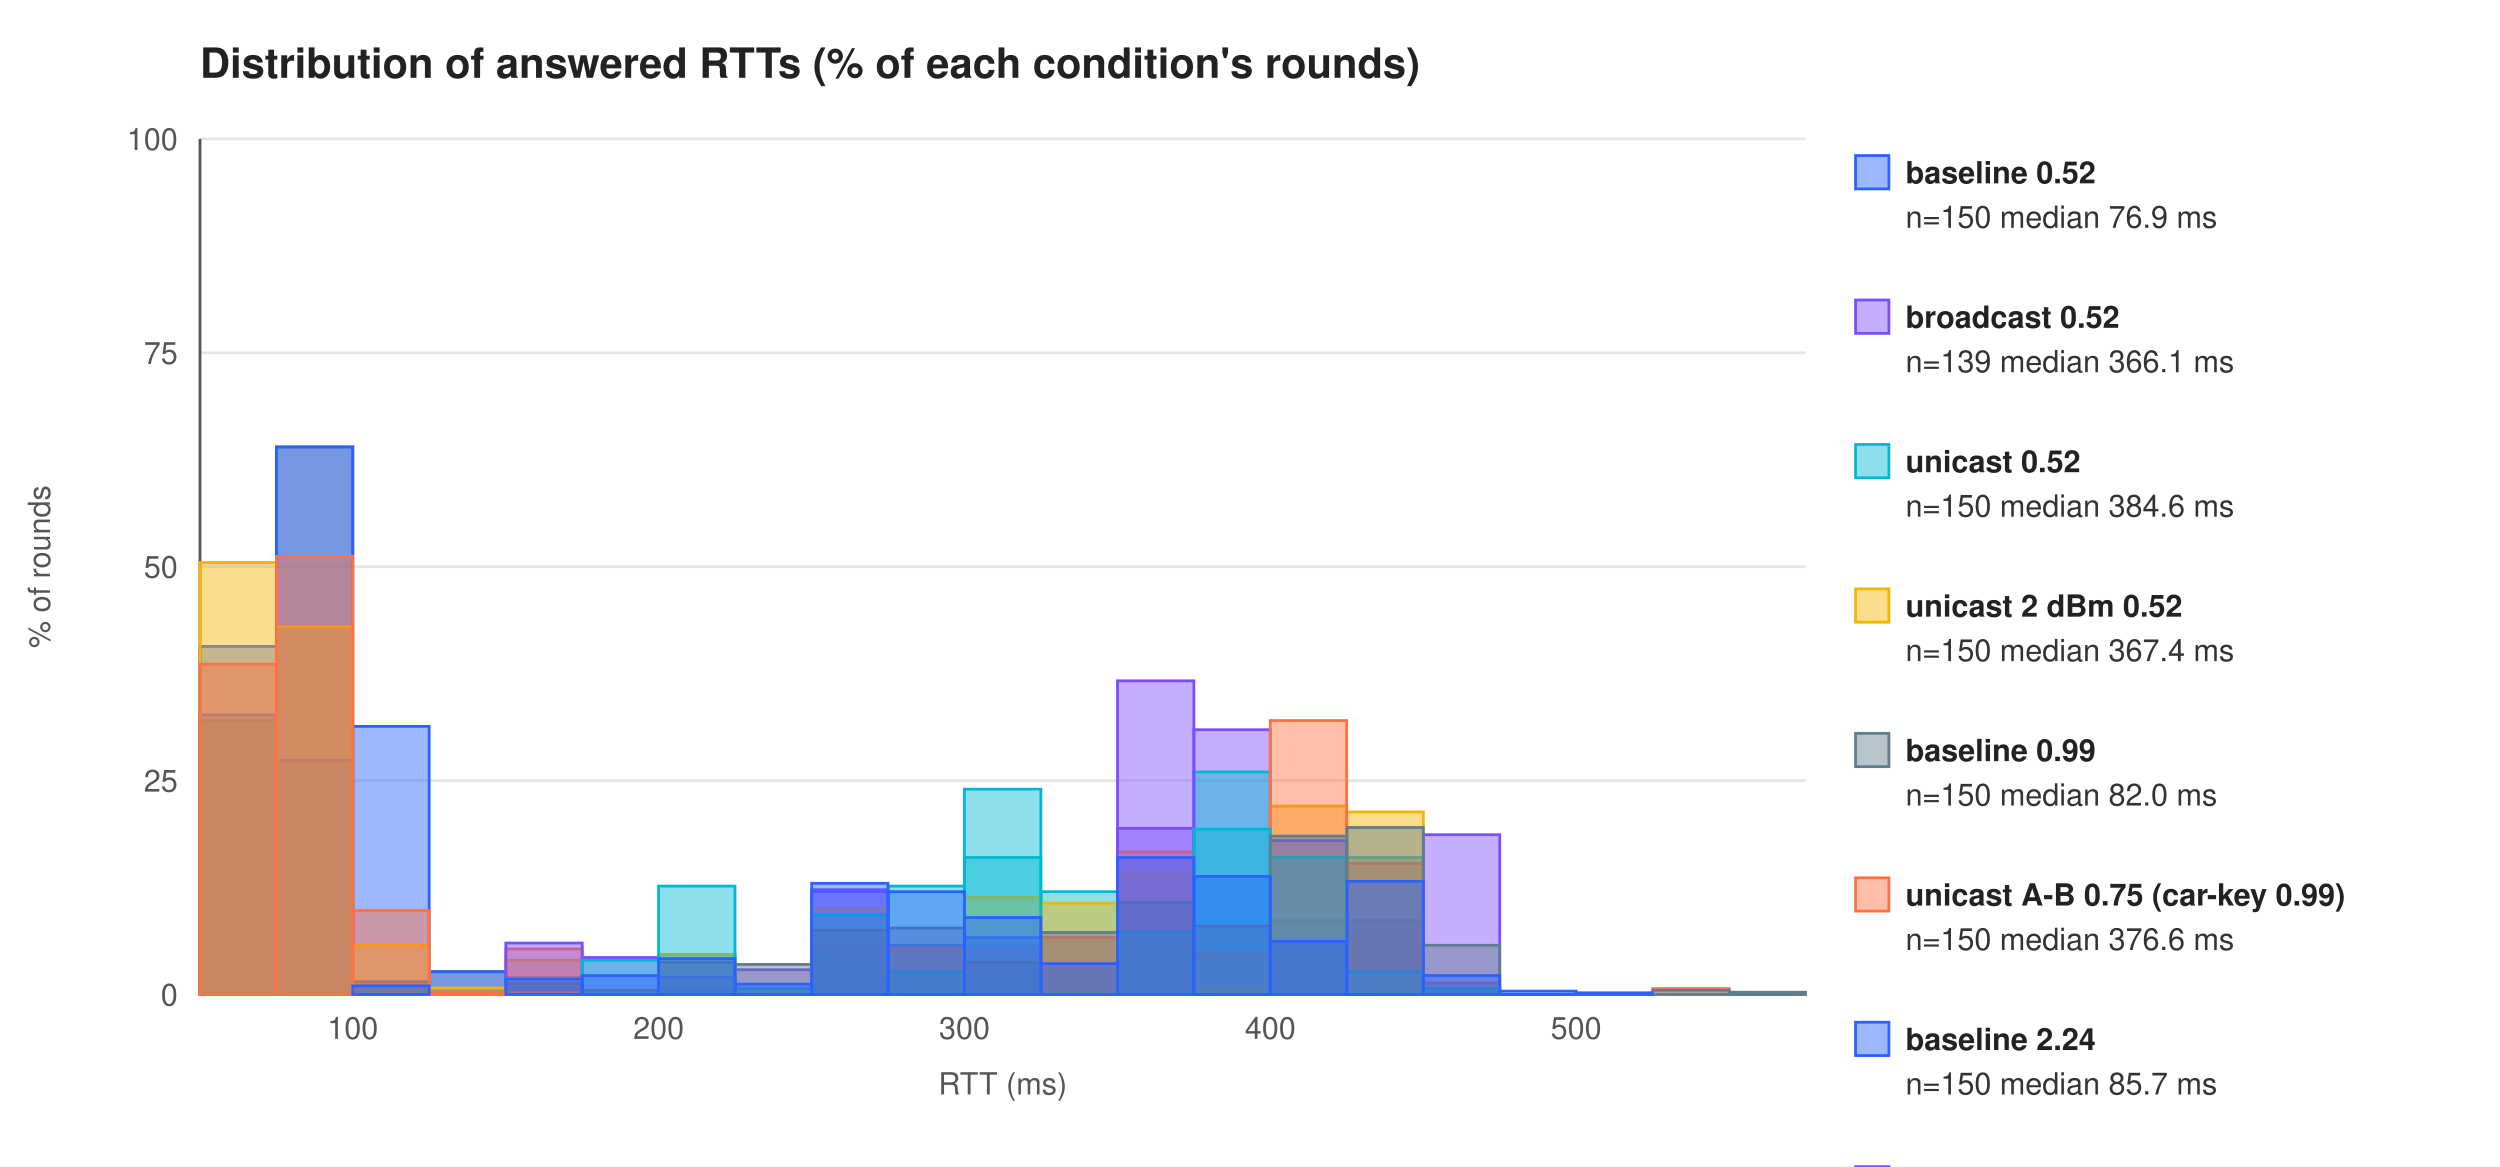
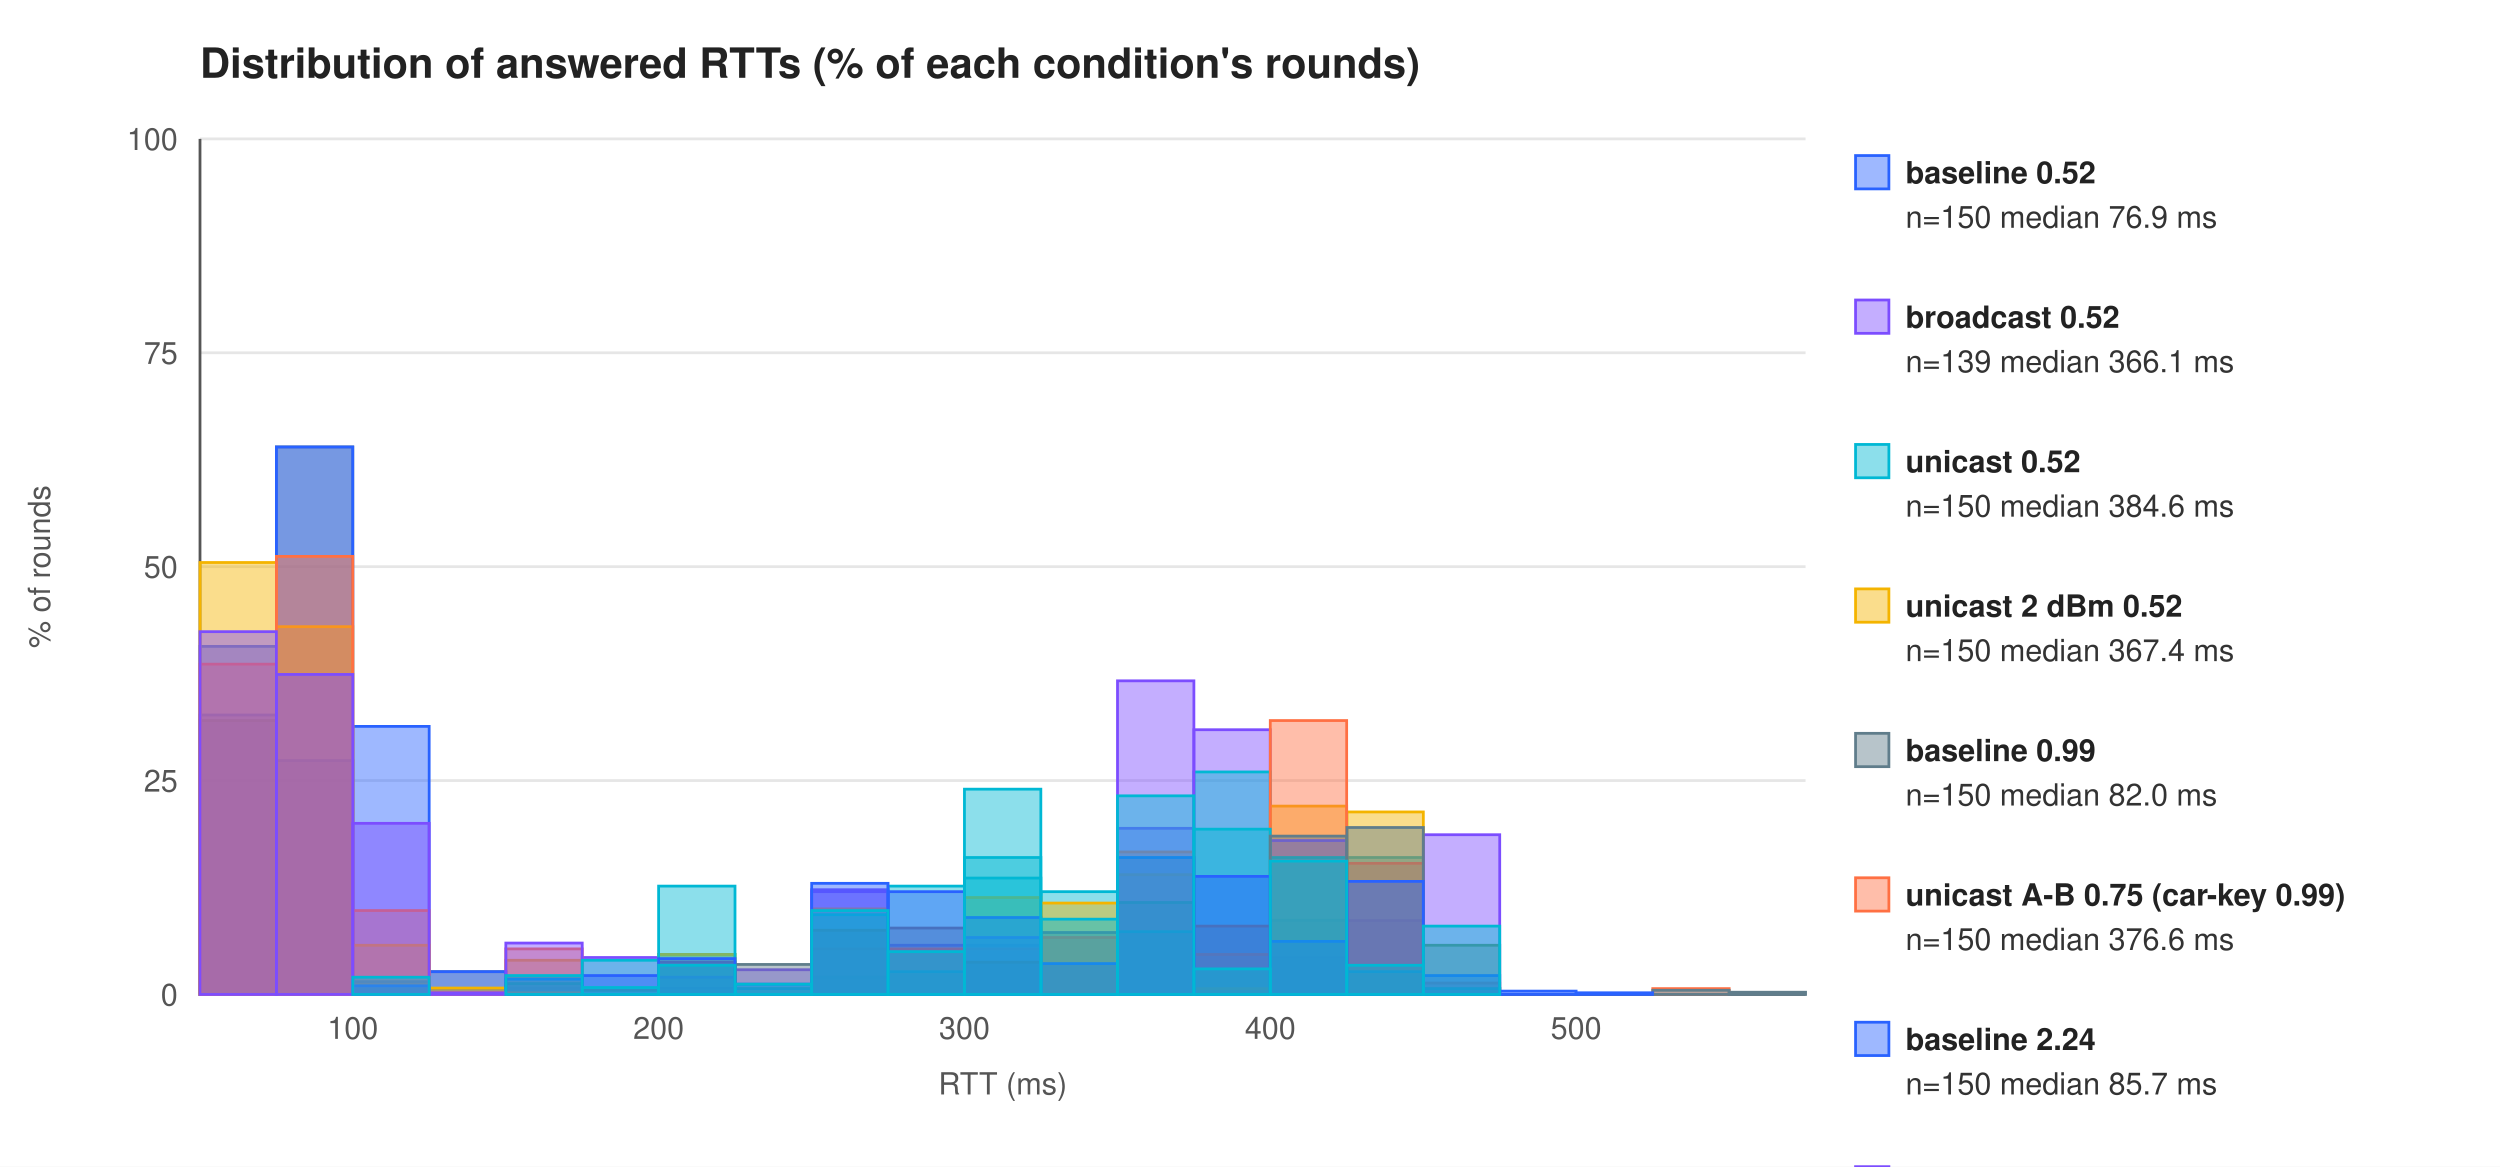
<svg xmlns="http://www.w3.org/2000/svg" width="900" height="420" viewBox="0 0 900 420">
  <rect width="100%" height="100%" fill="#ffffff" />
  <text x="72.0" y="28.0" font-size="15" text-anchor="start" fill="#222" font-weight="bold" style="font-family:Helvetica,Arial,sans-serif">Distribution of answered RTTs (% of each condition's rounds)</text>
  <line x1="72.0" y1="358.0" x2="650.0" y2="358.0" stroke="#e6e6e6" stroke-width="1" />
  <text x="64.0" y="362.0" font-size="11" text-anchor="end" fill="#555" font-weight="normal" style="font-family:Helvetica,Arial,sans-serif">0</text>
  <line x1="72.0" y1="281.0" x2="650.0" y2="281.0" stroke="#e6e6e6" stroke-width="1" />
  <text x="64.0" y="285.0" font-size="11" text-anchor="end" fill="#555" font-weight="normal" style="font-family:Helvetica,Arial,sans-serif">25</text>
  <line x1="72.0" y1="204.0" x2="650.0" y2="204.0" stroke="#e6e6e6" stroke-width="1" />
  <text x="64.0" y="208.0" font-size="11" text-anchor="end" fill="#555" font-weight="normal" style="font-family:Helvetica,Arial,sans-serif">50</text>
  <line x1="72.0" y1="127.0" x2="650.0" y2="127.0" stroke="#e6e6e6" stroke-width="1" />
  <text x="64.0" y="131.0" font-size="11" text-anchor="end" fill="#555" font-weight="normal" style="font-family:Helvetica,Arial,sans-serif">75</text>
  <line x1="72.0" y1="50.0" x2="650.0" y2="50.0" stroke="#e6e6e6" stroke-width="1" />
  <text x="64.0" y="54.0" font-size="11" text-anchor="end" fill="#555" font-weight="normal" style="font-family:Helvetica,Arial,sans-serif">100</text>
  <line x1="72.0" y1="50.0" x2="72.0" y2="358.0" stroke="#555" stroke-width="1" />
  <line x1="72.0" y1="358.0" x2="650.0" y2="358.0" stroke="#555" stroke-width="1" />
  <text x="127.0" y="374.0" font-size="11" text-anchor="middle" fill="#555" font-weight="normal" style="font-family:Helvetica,Arial,sans-serif">100</text>
  <text x="237.1" y="374.0" font-size="11" text-anchor="middle" fill="#555" font-weight="normal" style="font-family:Helvetica,Arial,sans-serif">200</text>
  <text x="347.2" y="374.0" font-size="11" text-anchor="middle" fill="#555" font-weight="normal" style="font-family:Helvetica,Arial,sans-serif">300</text>
  <text x="457.3" y="374.0" font-size="11" text-anchor="middle" fill="#555" font-weight="normal" style="font-family:Helvetica,Arial,sans-serif">400</text>
  <text x="567.4" y="374.0" font-size="11" text-anchor="middle" fill="#555" font-weight="normal" style="font-family:Helvetica,Arial,sans-serif">500</text>
  <text x="361.0" y="394.0" font-size="11" text-anchor="middle" fill="#555" font-weight="normal" style="font-family:Helvetica,Arial,sans-serif">RTT (ms)</text>
  <text x="18.0" y="204.0" font-size="11" text-anchor="middle" fill="#555" font-weight="normal" transform="rotate(-90 18.0 204.0)" style="font-family:Helvetica,Arial,sans-serif">% of rounds</text>
  <rect x="72.0" y="232.7" width="27.5" height="125.3" fill="#2962ff" fill-opacity="0.45" stroke="#2962ff" />
  <rect x="99.5" y="273.8" width="27.5" height="84.2" fill="#2962ff" fill-opacity="0.45" stroke="#2962ff" />
  <rect x="127.0" y="261.5" width="27.5" height="96.5" fill="#2962ff" fill-opacity="0.45" stroke="#2962ff" />
  <rect x="154.6" y="355.9" width="27.5" height="2.1" fill="#2962ff" fill-opacity="0.45" stroke="#2962ff" />
  <rect x="182.1" y="355.8" width="27.5" height="2.2" fill="#7c4dff" fill-opacity="0.45" stroke="#7c4dff" />
  <rect x="209.6" y="344.7" width="27.5" height="13.3" fill="#7c4dff" fill-opacity="0.45" stroke="#7c4dff" />
  <rect x="237.1" y="355.8" width="27.5" height="2.2" fill="#7c4dff" fill-opacity="0.45" stroke="#7c4dff" />
  <rect x="264.7" y="349.1" width="27.5" height="8.9" fill="#7c4dff" fill-opacity="0.45" stroke="#7c4dff" />
  <rect x="292.2" y="320.3" width="27.5" height="37.7" fill="#7c4dff" fill-opacity="0.45" stroke="#7c4dff" />
  <rect x="319.7" y="340.3" width="27.5" height="17.7" fill="#7c4dff" fill-opacity="0.45" stroke="#7c4dff" />
  <rect x="347.2" y="340.3" width="27.5" height="17.7" fill="#7c4dff" fill-opacity="0.45" stroke="#7c4dff" />
  <rect x="374.8" y="346.9" width="27.5" height="11.1" fill="#7c4dff" fill-opacity="0.45" stroke="#7c4dff" />
  <rect x="402.3" y="298.2" width="27.5" height="59.8" fill="#7c4dff" fill-opacity="0.45" stroke="#7c4dff" />
  <rect x="429.8" y="262.7" width="27.5" height="95.3" fill="#7c4dff" fill-opacity="0.45" stroke="#7c4dff" />
  <rect x="457.3" y="344.7" width="27.5" height="13.3" fill="#7c4dff" fill-opacity="0.45" stroke="#7c4dff" />
  <rect x="484.9" y="331.4" width="27.5" height="26.6" fill="#7c4dff" fill-opacity="0.45" stroke="#7c4dff" />
  <rect x="512.4" y="355.8" width="27.5" height="2.2" fill="#7c4dff" fill-opacity="0.45" stroke="#7c4dff" />
  <rect x="182.1" y="351.8" width="27.5" height="6.2" fill="#00b8d4" fill-opacity="0.45" stroke="#00b8d4" />
  <rect x="237.1" y="343.6" width="27.5" height="14.4" fill="#00b8d4" fill-opacity="0.45" stroke="#00b8d4" />
  <rect x="292.2" y="351.8" width="27.5" height="6.2" fill="#00b8d4" fill-opacity="0.45" stroke="#00b8d4" />
  <rect x="319.7" y="319.0" width="27.5" height="39.0" fill="#00b8d4" fill-opacity="0.45" stroke="#00b8d4" />
  <rect x="347.2" y="308.7" width="27.5" height="49.3" fill="#00b8d4" fill-opacity="0.45" stroke="#00b8d4" />
  <rect x="374.8" y="321.0" width="27.5" height="37.0" fill="#00b8d4" fill-opacity="0.45" stroke="#00b8d4" />
  <rect x="429.8" y="277.9" width="27.5" height="80.1" fill="#00b8d4" fill-opacity="0.45" stroke="#00b8d4" />
  <rect x="457.3" y="331.3" width="27.5" height="26.7" fill="#00b8d4" fill-opacity="0.45" stroke="#00b8d4" />
  <rect x="484.9" y="308.7" width="27.5" height="49.3" fill="#00b8d4" fill-opacity="0.45" stroke="#00b8d4" />
  <rect x="182.1" y="345.7" width="27.5" height="12.3" fill="#f4b400" fill-opacity="0.45" stroke="#f4b400" />
  <rect x="237.1" y="343.6" width="27.5" height="14.4" fill="#f4b400" fill-opacity="0.45" stroke="#f4b400" />
  <rect x="264.7" y="355.9" width="27.5" height="2.1" fill="#f4b400" fill-opacity="0.45" stroke="#f4b400" />
  <rect x="292.2" y="327.2" width="27.5" height="30.8" fill="#f4b400" fill-opacity="0.45" stroke="#f4b400" />
  <rect x="347.2" y="323.1" width="27.5" height="34.9" fill="#f4b400" fill-opacity="0.45" stroke="#f4b400" />
  <rect x="374.8" y="325.1" width="27.5" height="32.9" fill="#f4b400" fill-opacity="0.45" stroke="#f4b400" />
  <rect x="402.3" y="314.9" width="27.5" height="43.1" fill="#f4b400" fill-opacity="0.45" stroke="#f4b400" />
  <rect x="429.8" y="355.9" width="27.5" height="2.1" fill="#f4b400" fill-opacity="0.45" stroke="#f4b400" />
  <rect x="457.3" y="290.2" width="27.5" height="67.8" fill="#f4b400" fill-opacity="0.45" stroke="#f4b400" />
  <rect x="484.9" y="292.3" width="27.5" height="65.7" fill="#f4b400" fill-opacity="0.45" stroke="#f4b400" />
  <rect x="512.4" y="355.9" width="27.5" height="2.1" fill="#f4b400" fill-opacity="0.45" stroke="#f4b400" />
  <rect x="72.0" y="259.4" width="27.5" height="98.6" fill="#607d8b" fill-opacity="0.45" stroke="#607d8b" />
  <rect x="99.5" y="160.9" width="27.5" height="197.1" fill="#607d8b" fill-opacity="0.45" stroke="#607d8b" />
  <rect x="127.0" y="353.9" width="27.5" height="4.1" fill="#607d8b" fill-opacity="0.45" stroke="#607d8b" />
  <rect x="154.6" y="349.8" width="27.5" height="8.2" fill="#607d8b" fill-opacity="0.45" stroke="#607d8b" />
  <rect x="127.0" y="353.9" width="27.5" height="4.1" fill="#ff7043" fill-opacity="0.45" stroke="#ff7043" />
  <rect x="182.1" y="341.6" width="27.5" height="16.4" fill="#ff7043" fill-opacity="0.45" stroke="#ff7043" />
  <rect x="292.2" y="341.6" width="27.5" height="16.4" fill="#ff7043" fill-opacity="0.45" stroke="#ff7043" />
  <rect x="319.7" y="341.6" width="27.5" height="16.4" fill="#ff7043" fill-opacity="0.45" stroke="#ff7043" />
  <rect x="347.2" y="341.6" width="27.5" height="16.4" fill="#ff7043" fill-opacity="0.45" stroke="#ff7043" />
  <rect x="374.8" y="337.5" width="27.5" height="20.5" fill="#ff7043" fill-opacity="0.45" stroke="#ff7043" />
  <rect x="402.3" y="306.7" width="27.5" height="51.3" fill="#ff7043" fill-opacity="0.45" stroke="#ff7043" />
  <rect x="429.8" y="343.6" width="27.5" height="14.4" fill="#ff7043" fill-opacity="0.45" stroke="#ff7043" />
  <rect x="457.3" y="259.4" width="27.5" height="98.6" fill="#ff7043" fill-opacity="0.45" stroke="#ff7043" />
  <rect x="484.9" y="310.8" width="27.5" height="47.2" fill="#ff7043" fill-opacity="0.45" stroke="#ff7043" />
  <rect x="512.4" y="353.9" width="27.5" height="4.1" fill="#ff7043" fill-opacity="0.45" stroke="#ff7043" />
  <rect x="595.0" y="355.9" width="27.5" height="2.1" fill="#ff7043" fill-opacity="0.45" stroke="#ff7043" />
  <rect x="72.0" y="257.4" width="27.5" height="100.6" fill="#2962ff" fill-opacity="0.45" stroke="#2962ff" />
  <rect x="99.5" y="160.9" width="27.5" height="197.1" fill="#2962ff" fill-opacity="0.45" stroke="#2962ff" />
  <rect x="127.0" y="355.9" width="27.5" height="2.1" fill="#2962ff" fill-opacity="0.45" stroke="#2962ff" />
  <rect x="154.6" y="349.8" width="27.5" height="8.2" fill="#2962ff" fill-opacity="0.45" stroke="#2962ff" />
  <rect x="182.1" y="339.5" width="27.5" height="18.5" fill="#7c4dff" fill-opacity="0.45" stroke="#7c4dff" />
  <rect x="237.1" y="351.8" width="27.5" height="6.2" fill="#7c4dff" fill-opacity="0.45" stroke="#7c4dff" />
  <rect x="292.2" y="321.0" width="27.5" height="37.0" fill="#7c4dff" fill-opacity="0.45" stroke="#7c4dff" />
  <rect x="347.2" y="337.5" width="27.5" height="20.5" fill="#7c4dff" fill-opacity="0.45" stroke="#7c4dff" />
  <rect x="402.3" y="245.1" width="27.5" height="112.9" fill="#7c4dff" fill-opacity="0.45" stroke="#7c4dff" />
  <rect x="457.3" y="302.6" width="27.5" height="55.4" fill="#7c4dff" fill-opacity="0.45" stroke="#7c4dff" />
  <rect x="512.4" y="300.5" width="27.5" height="57.5" fill="#7c4dff" fill-opacity="0.45" stroke="#7c4dff" />
  <rect x="127.0" y="355.9" width="27.5" height="2.1" fill="#00b8d4" fill-opacity="0.45" stroke="#00b8d4" />
  <rect x="209.6" y="345.7" width="27.5" height="12.3" fill="#00b8d4" fill-opacity="0.45" stroke="#00b8d4" />
  <rect x="237.1" y="319.0" width="27.5" height="39.0" fill="#00b8d4" fill-opacity="0.45" stroke="#00b8d4" />
  <rect x="264.7" y="355.9" width="27.5" height="2.1" fill="#00b8d4" fill-opacity="0.45" stroke="#00b8d4" />
  <rect x="292.2" y="329.3" width="27.5" height="28.7" fill="#00b8d4" fill-opacity="0.45" stroke="#00b8d4" />
  <rect x="319.7" y="349.8" width="27.5" height="8.2" fill="#00b8d4" fill-opacity="0.45" stroke="#00b8d4" />
  <rect x="347.2" y="284.1" width="27.5" height="73.9" fill="#00b8d4" fill-opacity="0.45" stroke="#00b8d4" />
  <rect x="402.3" y="335.4" width="27.5" height="22.6" fill="#00b8d4" fill-opacity="0.45" stroke="#00b8d4" />
  <rect x="429.8" y="298.5" width="27.5" height="59.5" fill="#00b8d4" fill-opacity="0.45" stroke="#00b8d4" />
  <rect x="457.3" y="308.7" width="27.5" height="49.3" fill="#00b8d4" fill-opacity="0.45" stroke="#00b8d4" />
  <rect x="484.9" y="349.8" width="27.5" height="8.2" fill="#00b8d4" fill-opacity="0.45" stroke="#00b8d4" />
  <rect x="512.4" y="355.9" width="27.5" height="2.1" fill="#00b8d4" fill-opacity="0.45" stroke="#00b8d4" />
  <rect x="72.0" y="202.5" width="27.5" height="155.5" fill="#f4b400" fill-opacity="0.45" stroke="#f4b400" />
  <rect x="99.5" y="225.6" width="27.5" height="132.4" fill="#f4b400" fill-opacity="0.45" stroke="#f4b400" />
  <rect x="127.0" y="340.3" width="27.5" height="17.7" fill="#f4b400" fill-opacity="0.45" stroke="#f4b400" />
  <rect x="154.6" y="355.7" width="27.5" height="2.3" fill="#f4b400" fill-opacity="0.45" stroke="#f4b400" />
  <rect x="127.0" y="353.4" width="27.5" height="4.6" fill="#607d8b" fill-opacity="0.45" stroke="#607d8b" />
  <rect x="182.1" y="354.1" width="27.5" height="3.9" fill="#607d8b" fill-opacity="0.45" stroke="#607d8b" />
  <rect x="209.6" y="356.5" width="27.5" height="1.5" fill="#607d8b" fill-opacity="0.45" stroke="#607d8b" />
  <rect x="237.1" y="346.4" width="27.5" height="11.6" fill="#607d8b" fill-opacity="0.45" stroke="#607d8b" />
  <rect x="264.7" y="347.2" width="27.5" height="10.8" fill="#607d8b" fill-opacity="0.45" stroke="#607d8b" />
  <rect x="292.2" y="334.9" width="27.5" height="23.1" fill="#607d8b" fill-opacity="0.45" stroke="#607d8b" />
  <rect x="319.7" y="334.1" width="27.5" height="23.9" fill="#607d8b" fill-opacity="0.45" stroke="#607d8b" />
  <rect x="347.2" y="346.4" width="27.5" height="11.6" fill="#607d8b" fill-opacity="0.45" stroke="#607d8b" />
  <rect x="374.8" y="335.7" width="27.5" height="22.3" fill="#607d8b" fill-opacity="0.45" stroke="#607d8b" />
  <rect x="402.3" y="324.9" width="27.5" height="33.1" fill="#607d8b" fill-opacity="0.45" stroke="#607d8b" />
  <rect x="429.8" y="333.4" width="27.5" height="24.6" fill="#607d8b" fill-opacity="0.45" stroke="#607d8b" />
  <rect x="457.3" y="301.0" width="27.5" height="57.0" fill="#607d8b" fill-opacity="0.45" stroke="#607d8b" />
  <rect x="484.9" y="297.9" width="27.5" height="60.1" fill="#607d8b" fill-opacity="0.45" stroke="#607d8b" />
  <rect x="512.4" y="340.3" width="27.5" height="17.7" fill="#607d8b" fill-opacity="0.45" stroke="#607d8b" />
  <rect x="595.0" y="356.5" width="27.5" height="1.5" fill="#607d8b" fill-opacity="0.45" stroke="#607d8b" />
  <rect x="622.5" y="357.2" width="27.5" height="0.8" fill="#607d8b" fill-opacity="0.45" stroke="#607d8b" />
  <rect x="72.0" y="239.1" width="27.5" height="118.9" fill="#ff7043" fill-opacity="0.45" stroke="#ff7043" />
  <rect x="99.5" y="200.3" width="27.5" height="157.7" fill="#ff7043" fill-opacity="0.45" stroke="#ff7043" />
  <rect x="127.0" y="327.8" width="27.5" height="30.2" fill="#ff7043" fill-opacity="0.45" stroke="#ff7043" />
  <rect x="154.6" y="357.4" width="27.5" height="0.6" fill="#ff7043" fill-opacity="0.45" stroke="#ff7043" />
  <rect x="182.1" y="357.4" width="27.5" height="0.6" fill="#ff7043" fill-opacity="0.45" stroke="#ff7043" />
  <rect x="127.0" y="354.9" width="27.5" height="3.1" fill="#2962ff" fill-opacity="0.45" stroke="#2962ff" />
  <rect x="182.1" y="352.5" width="27.5" height="5.5" fill="#2962ff" fill-opacity="0.45" stroke="#2962ff" />
  <rect x="209.6" y="351.2" width="27.5" height="6.8" fill="#2962ff" fill-opacity="0.45" stroke="#2962ff" />
  <rect x="237.1" y="345.1" width="27.5" height="12.9" fill="#2962ff" fill-opacity="0.45" stroke="#2962ff" />
  <rect x="264.7" y="354.3" width="27.5" height="3.7" fill="#2962ff" fill-opacity="0.45" stroke="#2962ff" />
  <rect x="292.2" y="318.0" width="27.5" height="40.0" fill="#2962ff" fill-opacity="0.45" stroke="#2962ff" />
  <rect x="319.7" y="321.0" width="27.5" height="37.0" fill="#2962ff" fill-opacity="0.45" stroke="#2962ff" />
  <rect x="347.2" y="330.3" width="27.5" height="27.7" fill="#2962ff" fill-opacity="0.45" stroke="#2962ff" />
  <rect x="374.8" y="346.9" width="27.5" height="11.1" fill="#2962ff" fill-opacity="0.45" stroke="#2962ff" />
  <rect x="402.3" y="308.7" width="27.5" height="49.3" fill="#2962ff" fill-opacity="0.45" stroke="#2962ff" />
  <rect x="429.8" y="315.5" width="27.5" height="42.5" fill="#2962ff" fill-opacity="0.45" stroke="#2962ff" />
  <rect x="457.3" y="338.9" width="27.5" height="19.1" fill="#2962ff" fill-opacity="0.45" stroke="#2962ff" />
  <rect x="484.9" y="317.3" width="27.5" height="40.7" fill="#2962ff" fill-opacity="0.45" stroke="#2962ff" />
  <rect x="512.4" y="351.2" width="27.5" height="6.8" fill="#2962ff" fill-opacity="0.45" stroke="#2962ff" />
  <rect x="539.9" y="356.8" width="27.5" height="1.2" fill="#2962ff" fill-opacity="0.45" stroke="#2962ff" />
  <rect x="567.4" y="357.4" width="27.5" height="0.6" fill="#2962ff" fill-opacity="0.45" stroke="#2962ff" />
+   <rect x="72.0" y="227.4" width="27.5" height="130.6" fill="#7c4dff" fill-opacity="0.45" stroke="#7c4dff" />
+   <rect x="99.5" y="242.8" width="27.5" height="115.2" fill="#7c4dff" fill-opacity="0.45" stroke="#7c4dff" />
+   <rect x="127.0" y="296.4" width="27.5" height="61.6" fill="#7c4dff" fill-opacity="0.45" stroke="#7c4dff" />
+   <rect x="154.6" y="357.4" width="27.5" height="0.6" fill="#7c4dff" fill-opacity="0.45" stroke="#7c4dff" />
+   <rect x="127.0" y="351.8" width="27.5" height="6.2" fill="#00b8d4" fill-opacity="0.45" stroke="#00b8d4" />
+   <rect x="182.1" y="351.2" width="27.5" height="6.8" fill="#00b8d4" fill-opacity="0.45" stroke="#00b8d4" />
+   <rect x="209.6" y="355.5" width="27.5" height="2.5" fill="#00b8d4" fill-opacity="0.45" stroke="#00b8d4" />
+   <rect x="237.1" y="347.5" width="27.5" height="10.5" fill="#00b8d4" fill-opacity="0.45" stroke="#00b8d4" />
+   <rect x="264.7" y="354.3" width="27.5" height="3.7" fill="#00b8d4" fill-opacity="0.45" stroke="#00b8d4" />
+   <rect x="292.2" y="327.8" width="27.5" height="30.2" fill="#00b8d4" fill-opacity="0.45" stroke="#00b8d4" />
+   <rect x="319.7" y="342.6" width="27.5" height="15.4" fill="#00b8d4" fill-opacity="0.45" stroke="#00b8d4" />
+   <rect x="347.2" y="316.1" width="27.5" height="41.9" fill="#00b8d4" fill-opacity="0.45" stroke="#00b8d4" />
+   <rect x="374.8" y="330.9" width="27.5" height="27.1" fill="#00b8d4" fill-opacity="0.45" stroke="#00b8d4" />
+   <rect x="402.3" y="286.5" width="27.5" height="71.5" fill="#00b8d4" fill-opacity="0.45" stroke="#00b8d4" />
+   <rect x="429.8" y="348.8" width="27.5" height="9.2" fill="#00b8d4" fill-opacity="0.45" stroke="#00b8d4" />
+   <rect x="457.3" y="310.0" width="27.5" height="48.0" fill="#00b8d4" fill-opacity="0.45" stroke="#00b8d4" />
+   <rect x="484.9" y="347.5" width="27.5" height="10.5" fill="#00b8d4" fill-opacity="0.45" stroke="#00b8d4" />
+   <rect x="512.4" y="333.4" width="27.5" height="24.6" fill="#00b8d4" fill-opacity="0.45" stroke="#00b8d4" />
  <rect x="668.0" y="56.0" width="12.0" height="12.0" fill="#2962ff" fill-opacity="0.45" stroke="#2962ff" />
  <text x="686.0" y="66.0" font-size="11" text-anchor="start" fill="#222" font-weight="bold" style="font-family:Helvetica,Arial,sans-serif">baseline 0.52</text>
  <text x="686.0" y="82.0" font-size="11" text-anchor="start" fill="#333" font-weight="normal" style="font-family:Helvetica,Arial,sans-serif">n=150  median 76.9 ms</text>
  <rect x="668.0" y="108.0" width="12.0" height="12.0" fill="#7c4dff" fill-opacity="0.45" stroke="#7c4dff" />
  <text x="686.0" y="118.0" font-size="11" text-anchor="start" fill="#222" font-weight="bold" style="font-family:Helvetica,Arial,sans-serif">broadcast 0.52</text>
  <text x="686.0" y="134.0" font-size="11" text-anchor="start" fill="#333" font-weight="normal" style="font-family:Helvetica,Arial,sans-serif">n=139  median 366.1 ms</text>
  <rect x="668.0" y="160.0" width="12.0" height="12.0" fill="#00b8d4" fill-opacity="0.45" stroke="#00b8d4" />
  <text x="686.0" y="170.0" font-size="11" text-anchor="start" fill="#222" font-weight="bold" style="font-family:Helvetica,Arial,sans-serif">unicast 0.52</text>
  <text x="686.0" y="186.0" font-size="11" text-anchor="start" fill="#333" font-weight="normal" style="font-family:Helvetica,Arial,sans-serif">n=150  median 384.6 ms</text>
  <rect x="668.0" y="212.0" width="12.0" height="12.0" fill="#f4b400" fill-opacity="0.45" stroke="#f4b400" />
  <text x="686.0" y="222.0" font-size="11" text-anchor="start" fill="#222" font-weight="bold" style="font-family:Helvetica,Arial,sans-serif">unicast 2 dBm 0.52</text>
  <text x="686.0" y="238.0" font-size="11" text-anchor="start" fill="#333" font-weight="normal" style="font-family:Helvetica,Arial,sans-serif">n=150  median 367.4 ms</text>
  <rect x="668.0" y="264.0" width="12.0" height="12.0" fill="#607d8b" fill-opacity="0.45" stroke="#607d8b" />
  <text x="686.0" y="274.0" font-size="11" text-anchor="start" fill="#222" font-weight="bold" style="font-family:Helvetica,Arial,sans-serif">baseline 0.99</text>
  <text x="686.0" y="290.0" font-size="11" text-anchor="start" fill="#333" font-weight="normal" style="font-family:Helvetica,Arial,sans-serif">n=150  median 82.0 ms</text>
  <rect x="668.0" y="316.0" width="12.0" height="12.0" fill="#ff7043" fill-opacity="0.45" stroke="#ff7043" />
  <text x="686.0" y="326.0" font-size="11" text-anchor="start" fill="#222" font-weight="bold" style="font-family:Helvetica,Arial,sans-serif">unicast A-B 0.75 (car-key 0.99)</text>
  <text x="686.0" y="342.0" font-size="11" text-anchor="start" fill="#333" font-weight="normal" style="font-family:Helvetica,Arial,sans-serif">n=150  median 376.6 ms</text>
  <rect x="668.0" y="368.0" width="12.0" height="12.0" fill="#2962ff" fill-opacity="0.45" stroke="#2962ff" />
  <text x="686.0" y="378.0" font-size="11" text-anchor="start" fill="#222" font-weight="bold" style="font-family:Helvetica,Arial,sans-serif">baseline 2.24</text>
  <text x="686.0" y="394.0" font-size="11" text-anchor="start" fill="#333" font-weight="normal" style="font-family:Helvetica,Arial,sans-serif">n=150  median 85.7 ms</text>
  <rect x="668.0" y="420.0" width="12.0" height="12.0" fill="#7c4dff" fill-opacity="0.45" stroke="#7c4dff" />
  <text x="686.0" y="430.0" font-size="11" text-anchor="start" fill="#222" font-weight="bold" style="font-family:Helvetica,Arial,sans-serif">unicast A-B 2 (car-key 2.24)</text>
  <text x="686.0" y="446.0" font-size="11" text-anchor="start" fill="#333" font-weight="normal" style="font-family:Helvetica,Arial,sans-serif">n=150  median 364.5 ms</text>
  <rect x="668.0" y="472.0" width="12.0" height="12.0" fill="#00b8d4" fill-opacity="0.45" stroke="#00b8d4" />
  <text x="686.0" y="482.0" font-size="11" text-anchor="start" fill="#222" font-weight="bold" style="font-family:Helvetica,Arial,sans-serif">unicast A-B 2 TX 2 dBm (car-key 2.24)</text>
  <text x="686.0" y="498.0" font-size="11" text-anchor="start" fill="#333" font-weight="normal" style="font-family:Helvetica,Arial,sans-serif">n=150  median 316.2 ms</text>
  <rect x="668.0" y="524.0" width="12.0" height="12.0" fill="#f4b400" fill-opacity="0.45" stroke="#f4b400" />
  <text x="686.0" y="534.0" font-size="11" text-anchor="start" fill="#222" font-weight="bold" style="font-family:Helvetica,Arial,sans-serif">baseline 2.24 M-19</text>
  <text x="686.0" y="550.0" font-size="11" text-anchor="start" fill="#333" font-weight="normal" style="font-family:Helvetica,Arial,sans-serif">n=400  median 74.7 ms</text>
  <rect x="668.0" y="576.0" width="12.0" height="12.0" fill="#607d8b" fill-opacity="0.45" stroke="#607d8b" />
  <text x="686.0" y="586.0" font-size="11" text-anchor="start" fill="#222" font-weight="bold" style="font-family:Helvetica,Arial,sans-serif">unicast A-B 2 M-19 (car-key 2.24)</text>
  <text x="686.0" y="602.0" font-size="11" text-anchor="start" fill="#333" font-weight="normal" style="font-family:Helvetica,Arial,sans-serif">n=400  median 397.5 ms</text>
  <rect x="668.0" y="628.0" width="12.0" height="12.0" fill="#ff7043" fill-opacity="0.45" stroke="#ff7043" />
  <text x="686.0" y="638.0" font-size="11" text-anchor="start" fill="#222" font-weight="bold" style="font-family:Helvetica,Arial,sans-serif">baseline 2.24 held-out</text>
  <text x="686.0" y="654.0" font-size="11" text-anchor="start" fill="#333" font-weight="normal" style="font-family:Helvetica,Arial,sans-serif">n=500  median 81.2 ms</text>
  <rect x="668.0" y="680.0" width="12.0" height="12.0" fill="#2962ff" fill-opacity="0.45" stroke="#2962ff" />
  <text x="686.0" y="690.0" font-size="11" text-anchor="start" fill="#222" font-weight="bold" style="font-family:Helvetica,Arial,sans-serif">unicast A-B 2 held-out (car-key 2.24)</text>
  <text x="686.0" y="706.0" font-size="11" text-anchor="start" fill="#333" font-weight="normal" style="font-family:Helvetica,Arial,sans-serif">n=500  median 356.7 ms</text>
+   <rect x="668.0" y="732.0" width="12.0" height="12.0" fill="#7c4dff" fill-opacity="0.45" stroke="#7c4dff" />
+   <text x="686.0" y="742.0" font-size="11" text-anchor="start" fill="#222" font-weight="bold" style="font-family:Helvetica,Arial,sans-serif">baseline 2.24 replication</text>
+   <text x="686.0" y="758.0" font-size="11" text-anchor="start" fill="#333" font-weight="normal" style="font-family:Helvetica,Arial,sans-serif">n=500  median 80.2 ms</text>
+   <rect x="668.0" y="784.0" width="12.0" height="12.0" fill="#00b8d4" fill-opacity="0.45" stroke="#00b8d4" />
+   <text x="686.0" y="794.0" font-size="11" text-anchor="start" fill="#222" font-weight="bold" style="font-family:Helvetica,Arial,sans-serif">unicast A-B 2 replication (car-key 2.24)</text>
+   <text x="686.0" y="810.0" font-size="11" text-anchor="start" fill="#333" font-weight="normal" style="font-family:Helvetica,Arial,sans-serif">n=500  median 354.7 ms</text>
</svg>
